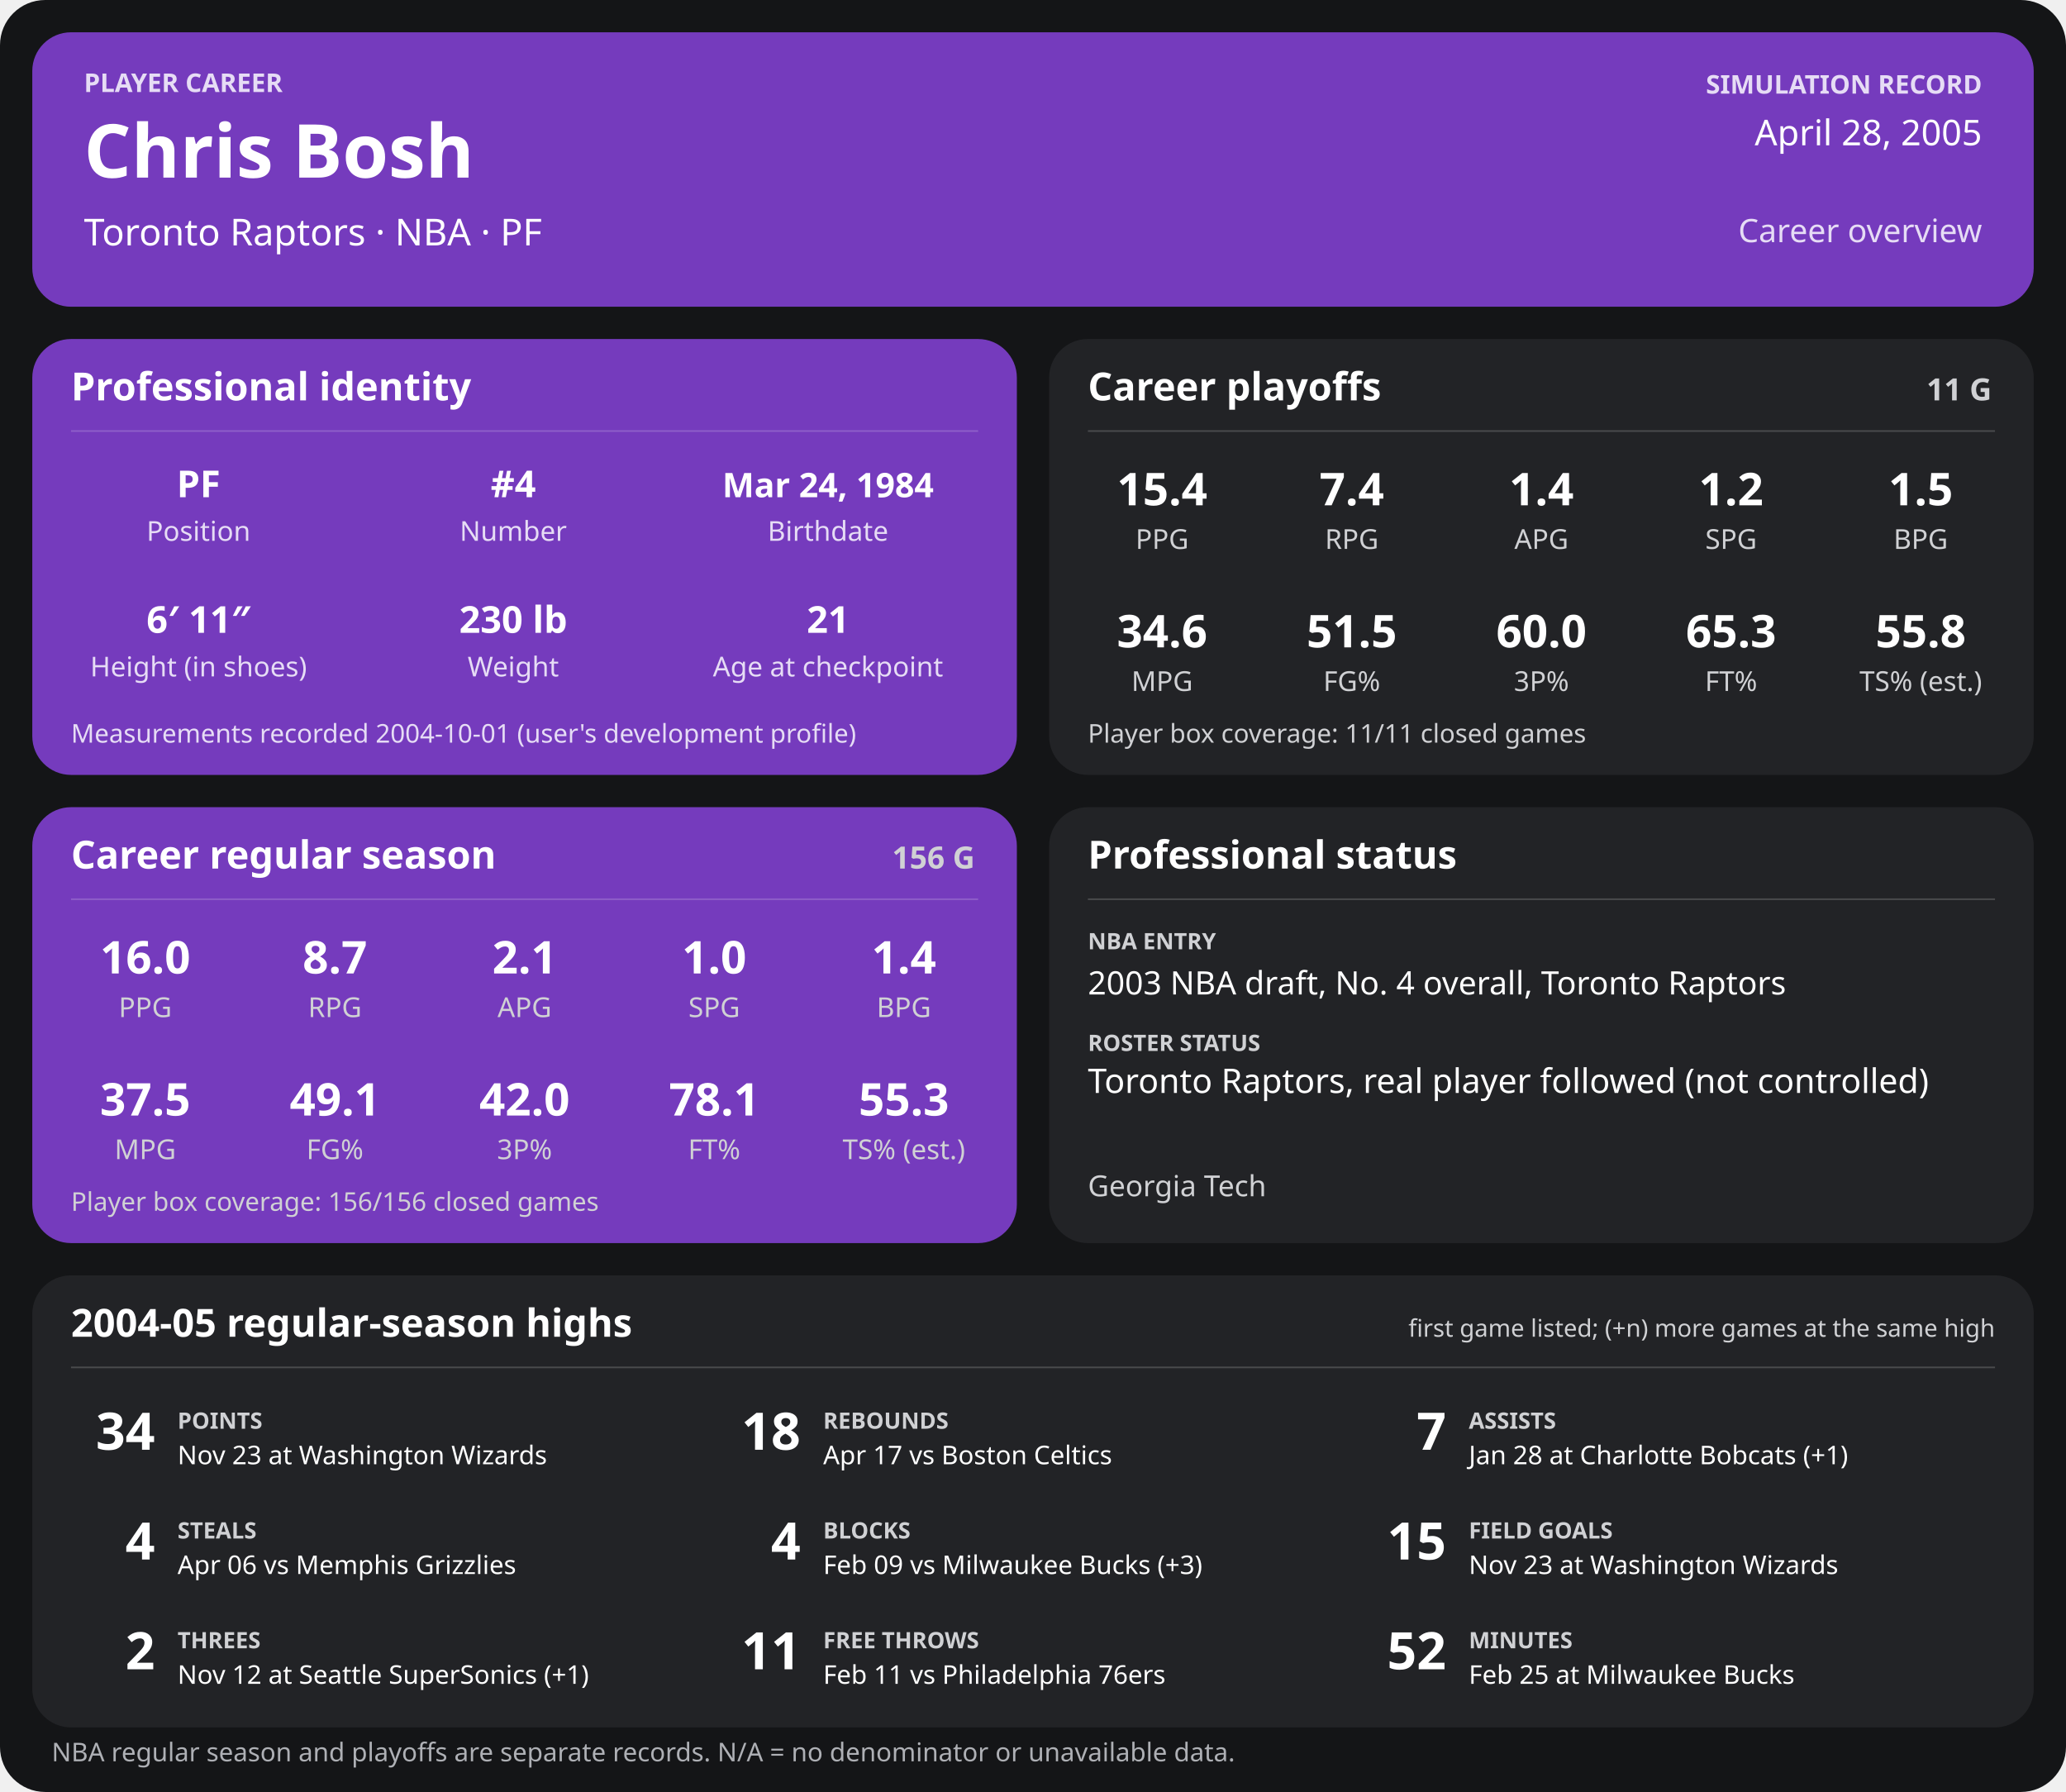
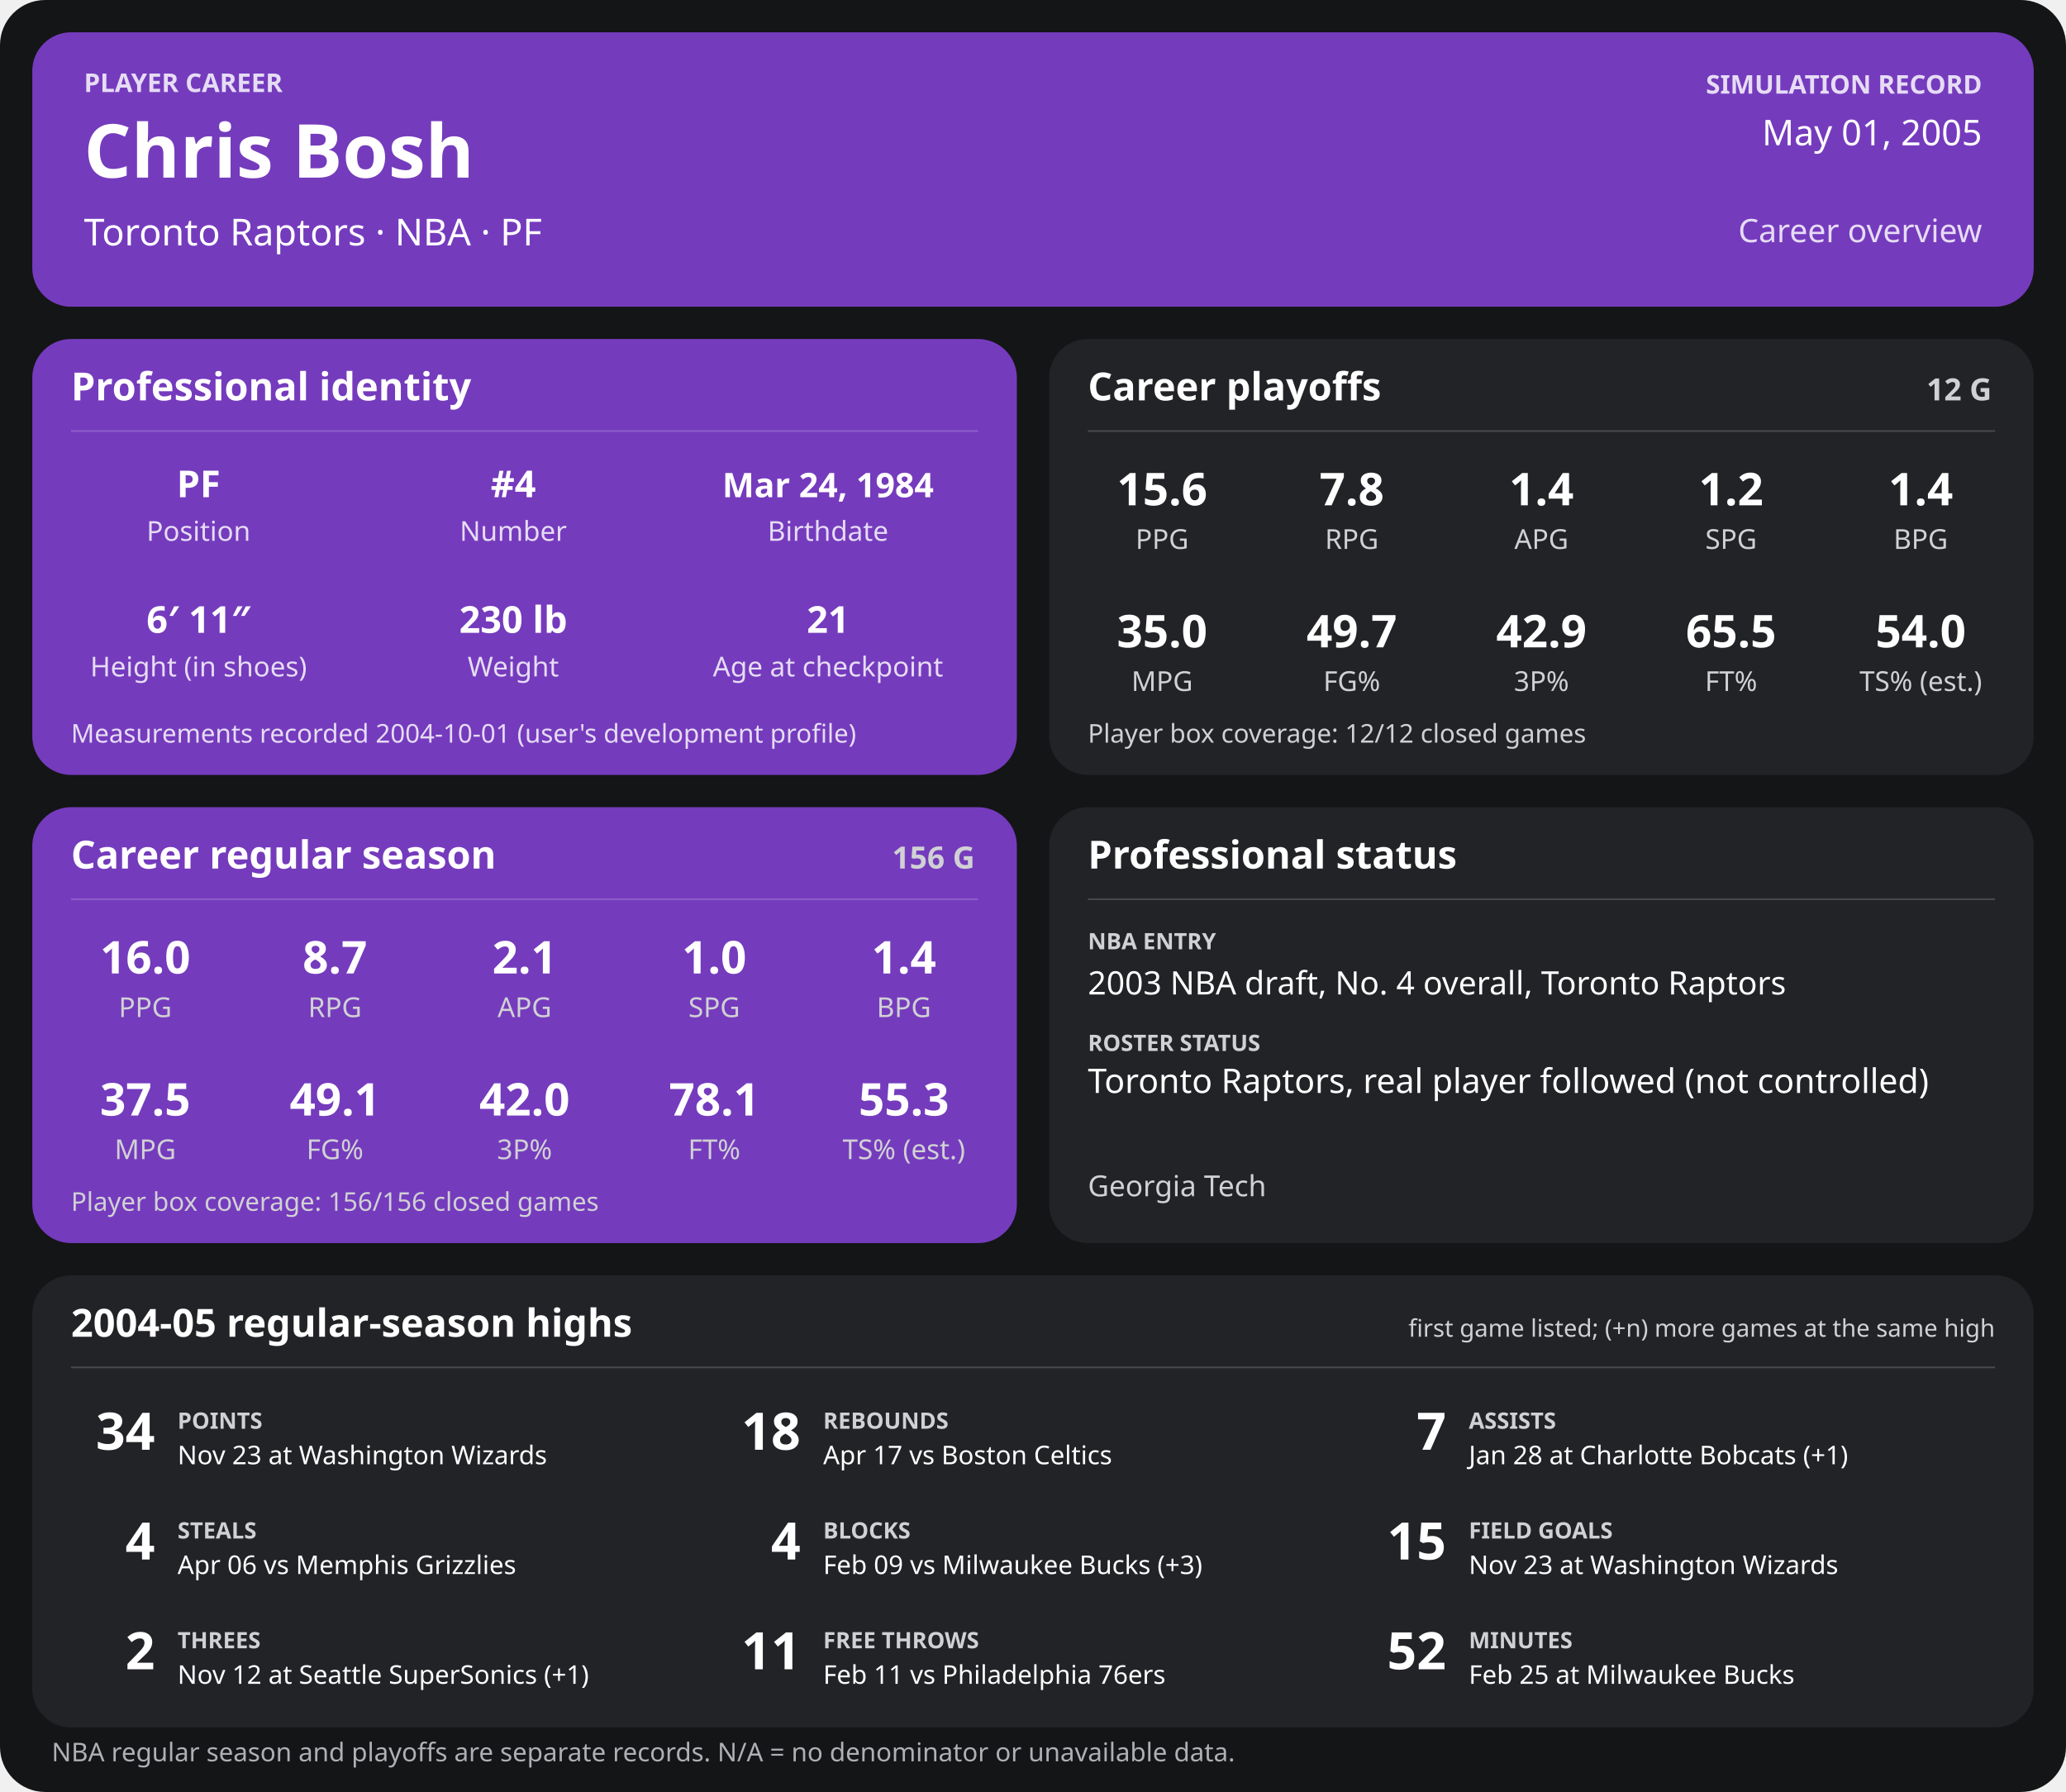
<svg xmlns="http://www.w3.org/2000/svg" width="1280" height="1110" viewBox="0 0 1280 1110" role="img" aria-labelledby="title desc">
  <rect width="1280" height="1110" rx="28" fill="#141517" />
  <g>
    <rect x="20" y="20" width="1240" height="170" rx="24" fill="#753bbd" />
    <text x="52" y="57" font-family="sans-serif" fill="#e6dcf5" font-size="16" font-weight="700" text-anchor="start">PLAYER CAREER</text>
    <text x="52" y="110" font-family="sans-serif" fill="#ffffff" font-size="46" font-weight="700" text-anchor="start">Chris Bosh</text>
    <text x="52" y="152" font-family="sans-serif" fill="#ffffff" font-size="23" font-weight="400" text-anchor="start">Toronto Raptors  ·  NBA  ·  PF</text>
    <text x="1228" y="58" font-family="sans-serif" fill="#e6dcf5" font-size="16" font-weight="700" text-anchor="end">SIMULATION RECORD</text>
-     <text x="1228" y="90" font-family="sans-serif" fill="#ffffff" font-size="22" font-weight="500" text-anchor="end">April 28, 2005</text>
+     <text x="1228" y="90" font-family="sans-serif" fill="#ffffff" font-size="22" font-weight="500" text-anchor="end">May 01, 2005</text>
    <text x="1228" y="150" font-family="sans-serif" fill="#e6dcf5" font-size="20" font-weight="500" text-anchor="end">Career overview</text>
    <rect x="20" y="210" width="610" height="270" rx="24" fill="#753bbd" />
    <text x="44" y="248" font-family="sans-serif" fill="#ffffff" font-size="24" font-weight="700" text-anchor="start">Professional identity</text>
    <line x1="44" y1="267" x2="606" y2="267" stroke="#ffffff" stroke-opacity="0.18" />
    <text x="123" y="308" font-family="sans-serif" fill="#ffffff" font-size="23" font-weight="600" text-anchor="middle">PF</text>
    <text x="123" y="335" font-family="sans-serif" fill="#e6dcf5" font-size="17" font-weight="400" text-anchor="middle">Position</text>
    <text x="318" y="308" font-family="sans-serif" fill="#ffffff" font-size="23" font-weight="600" text-anchor="middle">#4</text>
    <text x="318" y="335" font-family="sans-serif" fill="#e6dcf5" font-size="17" font-weight="400" text-anchor="middle">Number</text>
    <text x="513" y="308" font-family="sans-serif" fill="#ffffff" font-size="21" font-weight="600" text-anchor="middle">Mar 24, 1984</text>
    <text x="513" y="335" font-family="sans-serif" fill="#e6dcf5" font-size="17" font-weight="400" text-anchor="middle">Birthdate</text>
    <text x="123" y="392" font-family="sans-serif" fill="#ffffff" font-size="23" font-weight="600" text-anchor="middle">6′ 11″</text>
    <text x="123" y="419" font-family="sans-serif" fill="#e6dcf5" font-size="17" font-weight="400" text-anchor="middle">Height (in shoes)</text>
    <text x="318" y="392" font-family="sans-serif" fill="#ffffff" font-size="23" font-weight="600" text-anchor="middle">230 lb</text>
    <text x="318" y="419" font-family="sans-serif" fill="#e6dcf5" font-size="17" font-weight="400" text-anchor="middle">Weight</text>
    <text x="513" y="392" font-family="sans-serif" fill="#ffffff" font-size="23" font-weight="600" text-anchor="middle">21</text>
    <text x="513" y="419" font-family="sans-serif" fill="#e6dcf5" font-size="17" font-weight="400" text-anchor="middle">Age at checkpoint</text>
    <text x="44" y="460" font-family="sans-serif" fill="#e6dcf5" font-size="16" font-weight="400" text-anchor="start">Measurements recorded 2004-10-01 (user's development profile)</text>
    <rect x="650" y="210" width="610" height="270" rx="24" fill="#222326" />
    <text x="674" y="248" font-family="sans-serif" fill="#ffffff" font-size="24" font-weight="700" text-anchor="start">Career playoffs</text>
-     <text x="1234" y="248" font-family="sans-serif" fill="#d0d1d4" font-size="19" font-weight="700" text-anchor="end">11 G</text>
+     <text x="1234" y="248" font-family="sans-serif" fill="#d0d1d4" font-size="19" font-weight="700" text-anchor="end">12 G</text>
    <line x1="674" y1="267" x2="1236" y2="267" stroke="#ffffff" stroke-opacity="0.18" />
-     <text x="720.0" y="313" font-family="sans-serif" fill="#ffffff" font-size="28" font-weight="600" text-anchor="middle">15.4</text>
+     <text x="720.0" y="313" font-family="sans-serif" fill="#ffffff" font-size="28" font-weight="600" text-anchor="middle">15.6</text>
    <text x="720.0" y="340" font-family="sans-serif" fill="#d0d1d4" font-size="17" font-weight="400" text-anchor="middle">PPG</text>
-     <text x="837.5" y="313" font-family="sans-serif" fill="#ffffff" font-size="28" font-weight="600" text-anchor="middle">7.4</text>
+     <text x="837.5" y="313" font-family="sans-serif" fill="#ffffff" font-size="28" font-weight="600" text-anchor="middle">7.8</text>
    <text x="837.5" y="340" font-family="sans-serif" fill="#d0d1d4" font-size="17" font-weight="400" text-anchor="middle">RPG</text>
    <text x="955.0" y="313" font-family="sans-serif" fill="#ffffff" font-size="28" font-weight="600" text-anchor="middle">1.4</text>
    <text x="955.0" y="340" font-family="sans-serif" fill="#d0d1d4" font-size="17" font-weight="400" text-anchor="middle">APG</text>
    <text x="1072.5" y="313" font-family="sans-serif" fill="#ffffff" font-size="28" font-weight="600" text-anchor="middle">1.2</text>
    <text x="1072.5" y="340" font-family="sans-serif" fill="#d0d1d4" font-size="17" font-weight="400" text-anchor="middle">SPG</text>
-     <text x="1190.0" y="313" font-family="sans-serif" fill="#ffffff" font-size="28" font-weight="600" text-anchor="middle">1.5</text>
+     <text x="1190.0" y="313" font-family="sans-serif" fill="#ffffff" font-size="28" font-weight="600" text-anchor="middle">1.4</text>
    <text x="1190.0" y="340" font-family="sans-serif" fill="#d0d1d4" font-size="17" font-weight="400" text-anchor="middle">BPG</text>
-     <text x="720.0" y="401" font-family="sans-serif" fill="#ffffff" font-size="28" font-weight="600" text-anchor="middle">34.6</text>
+     <text x="720.0" y="401" font-family="sans-serif" fill="#ffffff" font-size="28" font-weight="600" text-anchor="middle">35.0</text>
    <text x="720.0" y="428" font-family="sans-serif" fill="#d0d1d4" font-size="17" font-weight="400" text-anchor="middle">MPG</text>
-     <text x="837.5" y="401" font-family="sans-serif" fill="#ffffff" font-size="28" font-weight="600" text-anchor="middle">51.5</text>
+     <text x="837.5" y="401" font-family="sans-serif" fill="#ffffff" font-size="28" font-weight="600" text-anchor="middle">49.7</text>
    <text x="837.5" y="428" font-family="sans-serif" fill="#d0d1d4" font-size="17" font-weight="400" text-anchor="middle">FG%</text>
-     <text x="955.0" y="401" font-family="sans-serif" fill="#ffffff" font-size="28" font-weight="600" text-anchor="middle">60.0</text>
+     <text x="955.0" y="401" font-family="sans-serif" fill="#ffffff" font-size="28" font-weight="600" text-anchor="middle">42.9</text>
    <text x="955.0" y="428" font-family="sans-serif" fill="#d0d1d4" font-size="17" font-weight="400" text-anchor="middle">3P%</text>
-     <text x="1072.5" y="401" font-family="sans-serif" fill="#ffffff" font-size="28" font-weight="600" text-anchor="middle">65.3</text>
+     <text x="1072.5" y="401" font-family="sans-serif" fill="#ffffff" font-size="28" font-weight="600" text-anchor="middle">65.5</text>
    <text x="1072.5" y="428" font-family="sans-serif" fill="#d0d1d4" font-size="17" font-weight="400" text-anchor="middle">FT%</text>
-     <text x="1190.0" y="401" font-family="sans-serif" fill="#ffffff" font-size="28" font-weight="600" text-anchor="middle">55.8</text>
+     <text x="1190.0" y="401" font-family="sans-serif" fill="#ffffff" font-size="28" font-weight="600" text-anchor="middle">54.0</text>
    <text x="1190.0" y="428" font-family="sans-serif" fill="#d0d1d4" font-size="17" font-weight="400" text-anchor="middle">TS% (est.)</text>
-     <text x="674" y="460" font-family="sans-serif" fill="#d0d1d4" font-size="16" font-weight="400" text-anchor="start">Player box coverage: 11/11 closed games</text>
+     <text x="674" y="460" font-family="sans-serif" fill="#d0d1d4" font-size="16" font-weight="400" text-anchor="start">Player box coverage: 12/12 closed games</text>
    <rect x="20" y="500" width="610" height="270" rx="24" fill="#753bbd" />
    <text x="44" y="538" font-family="sans-serif" fill="#ffffff" font-size="24" font-weight="700" text-anchor="start">Career regular season</text>
    <text x="604" y="538" font-family="sans-serif" fill="#d0d1d4" font-size="19" font-weight="700" text-anchor="end">156 G</text>
    <line x1="44" y1="557" x2="606" y2="557" stroke="#ffffff" stroke-opacity="0.18" />
    <text x="90.0" y="603" font-family="sans-serif" fill="#ffffff" font-size="28" font-weight="600" text-anchor="middle">16.0</text>
    <text x="90.0" y="630" font-family="sans-serif" fill="#d0d1d4" font-size="17" font-weight="400" text-anchor="middle">PPG</text>
    <text x="207.5" y="603" font-family="sans-serif" fill="#ffffff" font-size="28" font-weight="600" text-anchor="middle">8.7</text>
    <text x="207.5" y="630" font-family="sans-serif" fill="#d0d1d4" font-size="17" font-weight="400" text-anchor="middle">RPG</text>
    <text x="325.0" y="603" font-family="sans-serif" fill="#ffffff" font-size="28" font-weight="600" text-anchor="middle">2.1</text>
    <text x="325.0" y="630" font-family="sans-serif" fill="#d0d1d4" font-size="17" font-weight="400" text-anchor="middle">APG</text>
    <text x="442.5" y="603" font-family="sans-serif" fill="#ffffff" font-size="28" font-weight="600" text-anchor="middle">1.0</text>
    <text x="442.5" y="630" font-family="sans-serif" fill="#d0d1d4" font-size="17" font-weight="400" text-anchor="middle">SPG</text>
    <text x="560.0" y="603" font-family="sans-serif" fill="#ffffff" font-size="28" font-weight="600" text-anchor="middle">1.4</text>
    <text x="560.0" y="630" font-family="sans-serif" fill="#d0d1d4" font-size="17" font-weight="400" text-anchor="middle">BPG</text>
    <text x="90.0" y="691" font-family="sans-serif" fill="#ffffff" font-size="28" font-weight="600" text-anchor="middle">37.5</text>
    <text x="90.0" y="718" font-family="sans-serif" fill="#d0d1d4" font-size="17" font-weight="400" text-anchor="middle">MPG</text>
    <text x="207.5" y="691" font-family="sans-serif" fill="#ffffff" font-size="28" font-weight="600" text-anchor="middle">49.1</text>
    <text x="207.5" y="718" font-family="sans-serif" fill="#d0d1d4" font-size="17" font-weight="400" text-anchor="middle">FG%</text>
    <text x="325.0" y="691" font-family="sans-serif" fill="#ffffff" font-size="28" font-weight="600" text-anchor="middle">42.0</text>
    <text x="325.0" y="718" font-family="sans-serif" fill="#d0d1d4" font-size="17" font-weight="400" text-anchor="middle">3P%</text>
    <text x="442.5" y="691" font-family="sans-serif" fill="#ffffff" font-size="28" font-weight="600" text-anchor="middle">78.1</text>
    <text x="442.5" y="718" font-family="sans-serif" fill="#d0d1d4" font-size="17" font-weight="400" text-anchor="middle">FT%</text>
    <text x="560.0" y="691" font-family="sans-serif" fill="#ffffff" font-size="28" font-weight="600" text-anchor="middle">55.3</text>
    <text x="560.0" y="718" font-family="sans-serif" fill="#d0d1d4" font-size="17" font-weight="400" text-anchor="middle">TS% (est.)</text>
    <text x="44" y="750" font-family="sans-serif" fill="#d0d1d4" font-size="16" font-weight="400" text-anchor="start">Player box coverage: 156/156 closed games</text>
    <rect x="650" y="500" width="610" height="270" rx="24" fill="#222326" />
    <text x="674" y="538" font-family="sans-serif" fill="#ffffff" font-size="24" font-weight="700" text-anchor="start">Professional status</text>
    <line x1="674" y1="557" x2="1236" y2="557" stroke="#ffffff" stroke-opacity="0.18" />
    <text x="674" y="588" font-family="sans-serif" fill="#d0d1d4" font-size="14" font-weight="700" text-anchor="start">NBA ENTRY</text>
    <text x="674" y="616" font-family="sans-serif" fill="#ffffff" font-size="20" font-weight="500" text-anchor="start">2003 NBA draft, No. 4 overall, Toronto Raptors</text>
    <text x="674" y="651" font-family="sans-serif" fill="#d0d1d4" font-size="14" font-weight="700" text-anchor="start">ROSTER STATUS</text>
    <text x="674" y="677" font-family="sans-serif" fill="#ffffff" font-size="21" font-weight="500" text-anchor="start">Toronto Raptors, real player followed (not controlled)</text>
    <text x="674" y="741" font-family="sans-serif" fill="#d0d1d4" font-size="18" font-weight="400" text-anchor="start">Georgia Tech</text>
    <rect x="20" y="790" width="1240" height="280" rx="24" fill="#222326" />
    <text x="44" y="828" font-family="sans-serif" fill="#ffffff" font-size="24" font-weight="700" text-anchor="start">2004-05 regular-season highs</text>
    <text x="1236" y="828" font-family="sans-serif" fill="#d0d1d4" font-size="15" font-weight="400" text-anchor="end">first game listed; (+n) more games at the same high</text>
    <line x1="44" y1="847" x2="1236" y2="847" stroke="#ffffff" stroke-opacity="0.18" />
    <text x="96" y="898" font-family="sans-serif" fill="#ffffff" font-size="32" font-weight="700" text-anchor="end">34</text>
    <text x="110" y="885" font-family="sans-serif" fill="#d0d1d4" font-size="14" font-weight="700" text-anchor="start">POINTS</text>
    <text x="110" y="907" font-family="sans-serif" fill="#ffffff" font-size="16" font-weight="400" text-anchor="start">Nov 23 at Washington Wizards</text>
    <text x="496" y="898" font-family="sans-serif" fill="#ffffff" font-size="32" font-weight="700" text-anchor="end">18</text>
    <text x="510" y="885" font-family="sans-serif" fill="#d0d1d4" font-size="14" font-weight="700" text-anchor="start">REBOUNDS</text>
    <text x="510" y="907" font-family="sans-serif" fill="#ffffff" font-size="16" font-weight="400" text-anchor="start">Apr 17 vs Boston Celtics</text>
    <text x="896" y="898" font-family="sans-serif" fill="#ffffff" font-size="32" font-weight="700" text-anchor="end">7</text>
    <text x="910" y="885" font-family="sans-serif" fill="#d0d1d4" font-size="14" font-weight="700" text-anchor="start">ASSISTS</text>
    <text x="910" y="907" font-family="sans-serif" fill="#ffffff" font-size="16" font-weight="400" text-anchor="start">Jan 28 at Charlotte Bobcats (+1)</text>
    <text x="96" y="966" font-family="sans-serif" fill="#ffffff" font-size="32" font-weight="700" text-anchor="end">4</text>
    <text x="110" y="953" font-family="sans-serif" fill="#d0d1d4" font-size="14" font-weight="700" text-anchor="start">STEALS</text>
    <text x="110" y="975" font-family="sans-serif" fill="#ffffff" font-size="16" font-weight="400" text-anchor="start">Apr 06 vs Memphis Grizzlies</text>
    <text x="496" y="966" font-family="sans-serif" fill="#ffffff" font-size="32" font-weight="700" text-anchor="end">4</text>
    <text x="510" y="953" font-family="sans-serif" fill="#d0d1d4" font-size="14" font-weight="700" text-anchor="start">BLOCKS</text>
    <text x="510" y="975" font-family="sans-serif" fill="#ffffff" font-size="16" font-weight="400" text-anchor="start">Feb 09 vs Milwaukee Bucks (+3)</text>
    <text x="896" y="966" font-family="sans-serif" fill="#ffffff" font-size="32" font-weight="700" text-anchor="end">15</text>
    <text x="910" y="953" font-family="sans-serif" fill="#d0d1d4" font-size="14" font-weight="700" text-anchor="start">FIELD GOALS</text>
    <text x="910" y="975" font-family="sans-serif" fill="#ffffff" font-size="16" font-weight="400" text-anchor="start">Nov 23 at Washington Wizards</text>
    <text x="96" y="1034" font-family="sans-serif" fill="#ffffff" font-size="32" font-weight="700" text-anchor="end">2</text>
    <text x="110" y="1021" font-family="sans-serif" fill="#d0d1d4" font-size="14" font-weight="700" text-anchor="start">THREES</text>
    <text x="110" y="1043" font-family="sans-serif" fill="#ffffff" font-size="16" font-weight="400" text-anchor="start">Nov 12 at Seattle SuperSonics (+1)</text>
    <text x="496" y="1034" font-family="sans-serif" fill="#ffffff" font-size="32" font-weight="700" text-anchor="end">11</text>
    <text x="510" y="1021" font-family="sans-serif" fill="#d0d1d4" font-size="14" font-weight="700" text-anchor="start">FREE THROWS</text>
    <text x="510" y="1043" font-family="sans-serif" fill="#ffffff" font-size="16" font-weight="400" text-anchor="start">Feb 11 vs Philadelphia 76ers</text>
    <text x="896" y="1034" font-family="sans-serif" fill="#ffffff" font-size="32" font-weight="700" text-anchor="end">52</text>
    <text x="910" y="1021" font-family="sans-serif" fill="#d0d1d4" font-size="14" font-weight="700" text-anchor="start">MINUTES</text>
    <text x="910" y="1043" font-family="sans-serif" fill="#ffffff" font-size="16" font-weight="400" text-anchor="start">Feb 25 at Milwaukee Bucks</text>
    <text x="32" y="1091" font-family="sans-serif" fill="#aeb0b5" font-size="16" font-weight="400" text-anchor="start">NBA regular season and playoffs are separate records. N/A = no denominator or unavailable data.</text>
  </g>
</svg>
